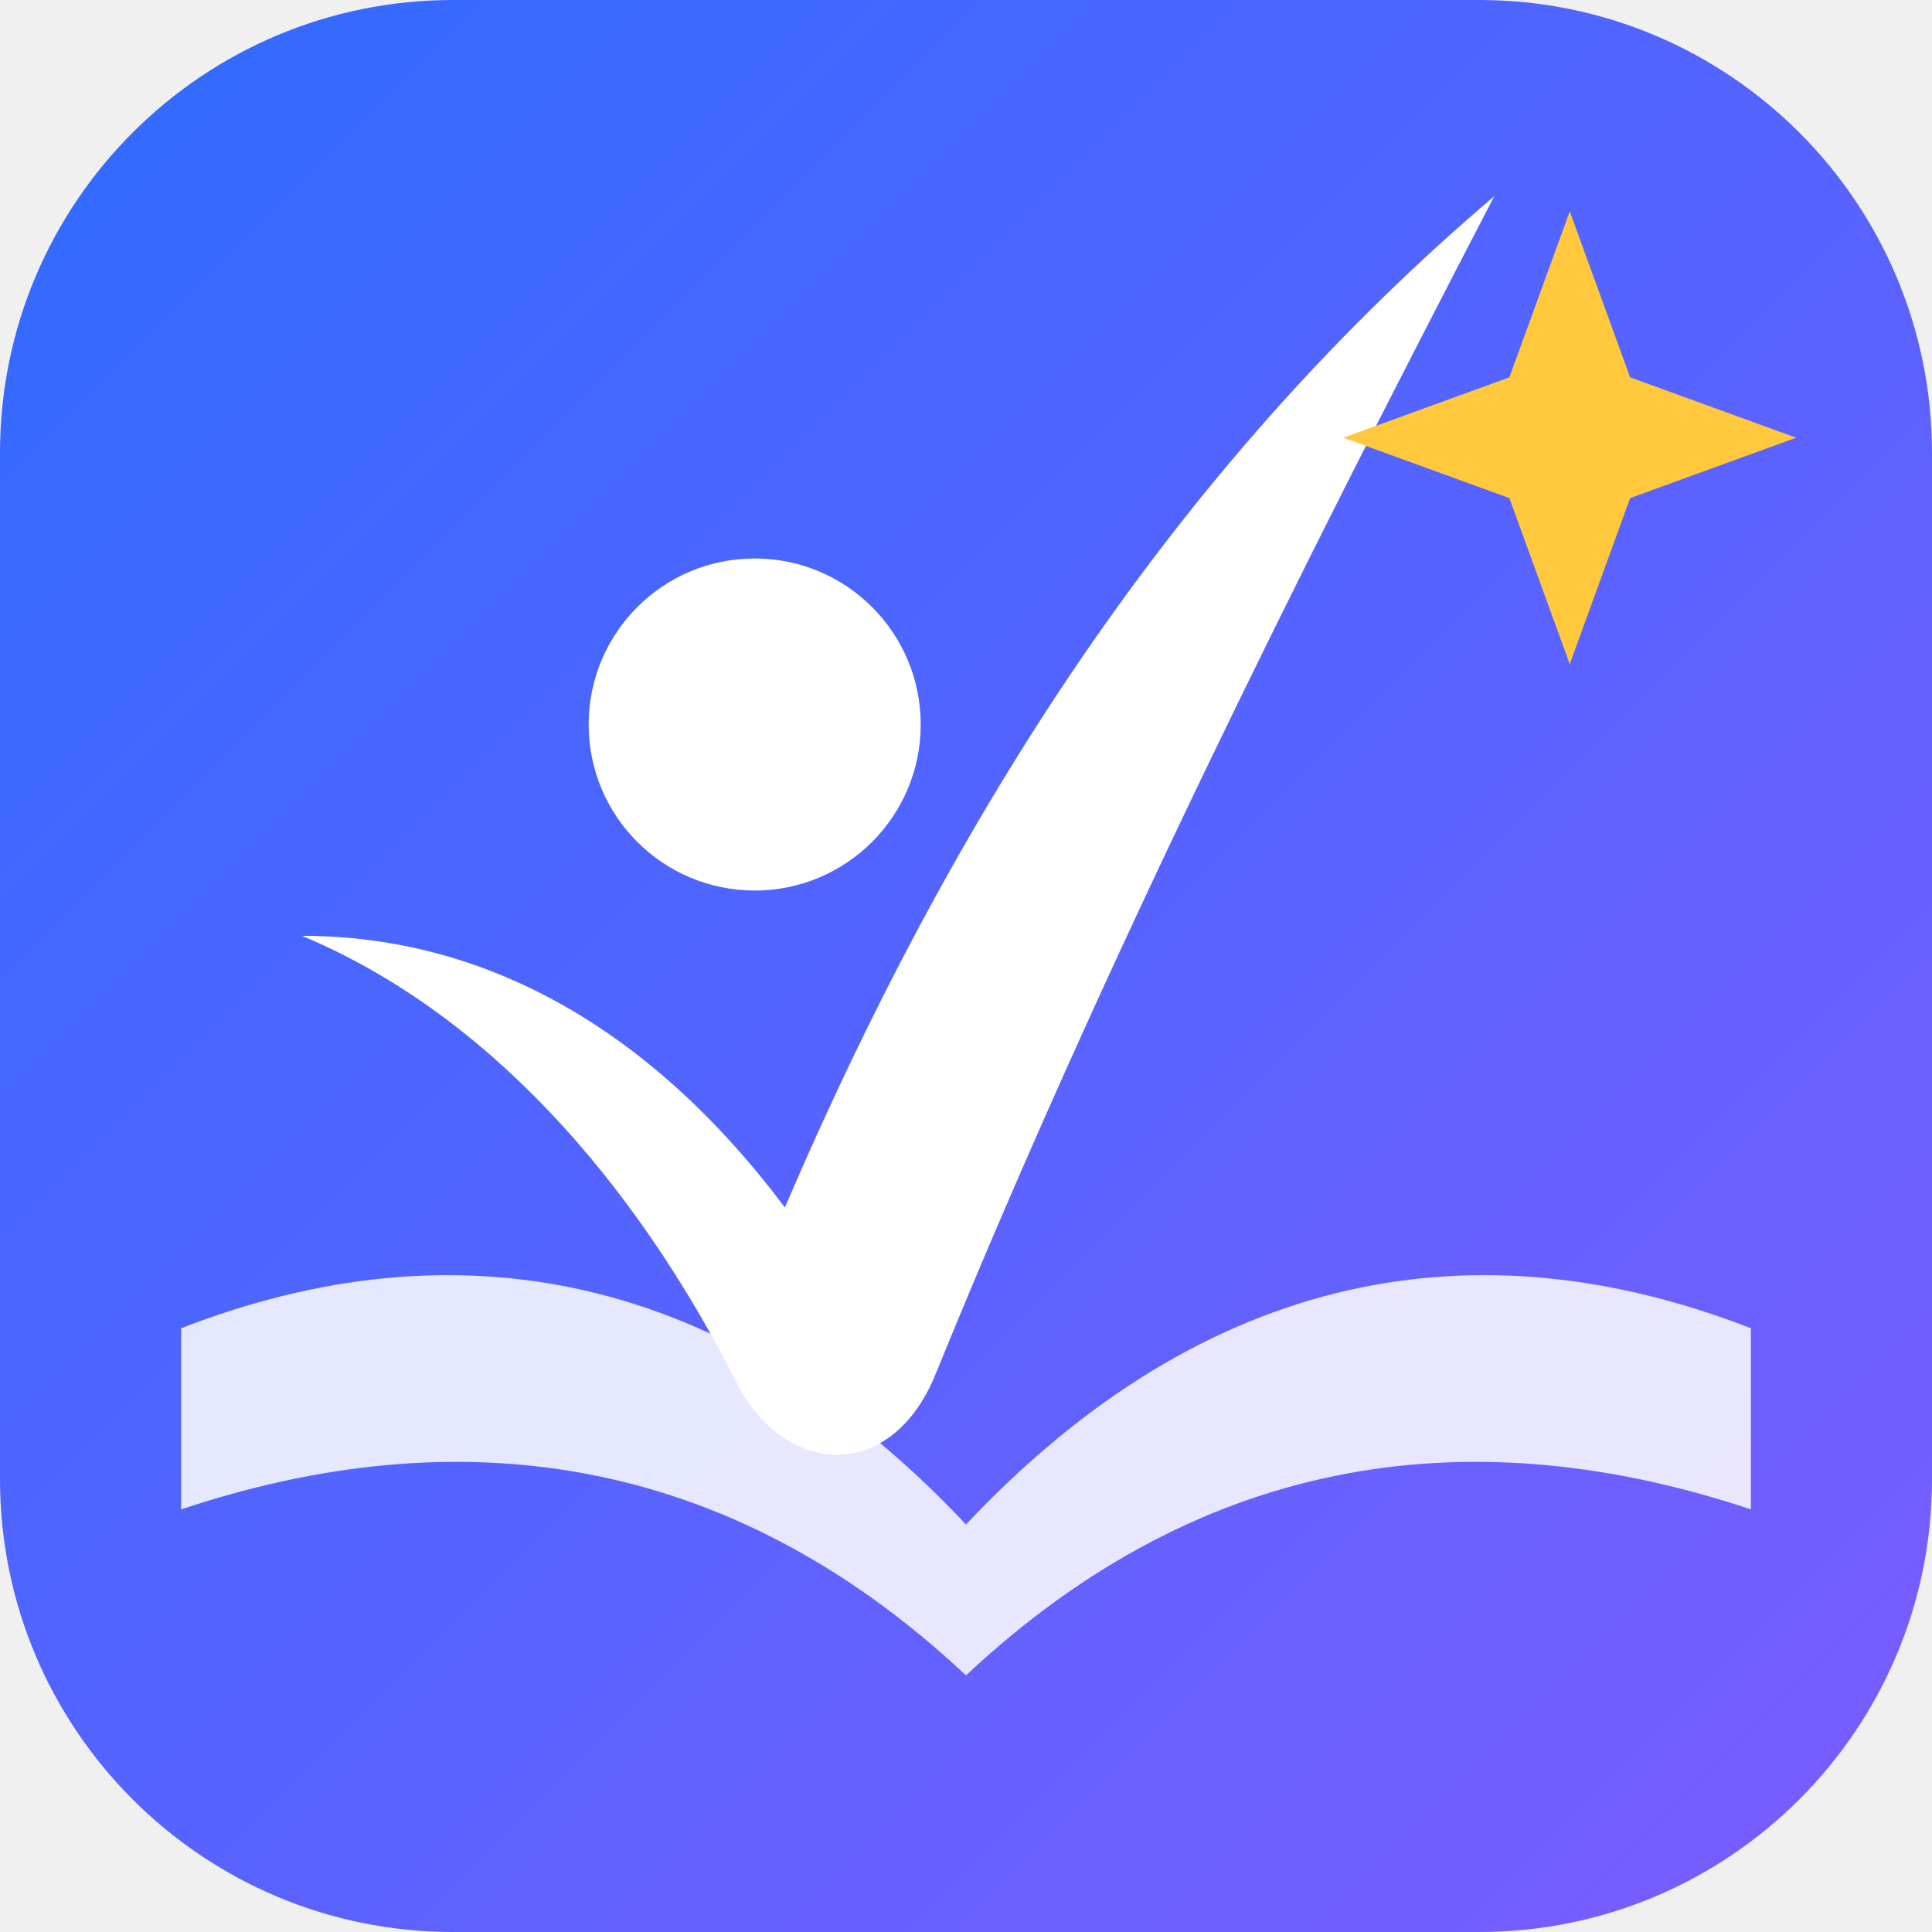
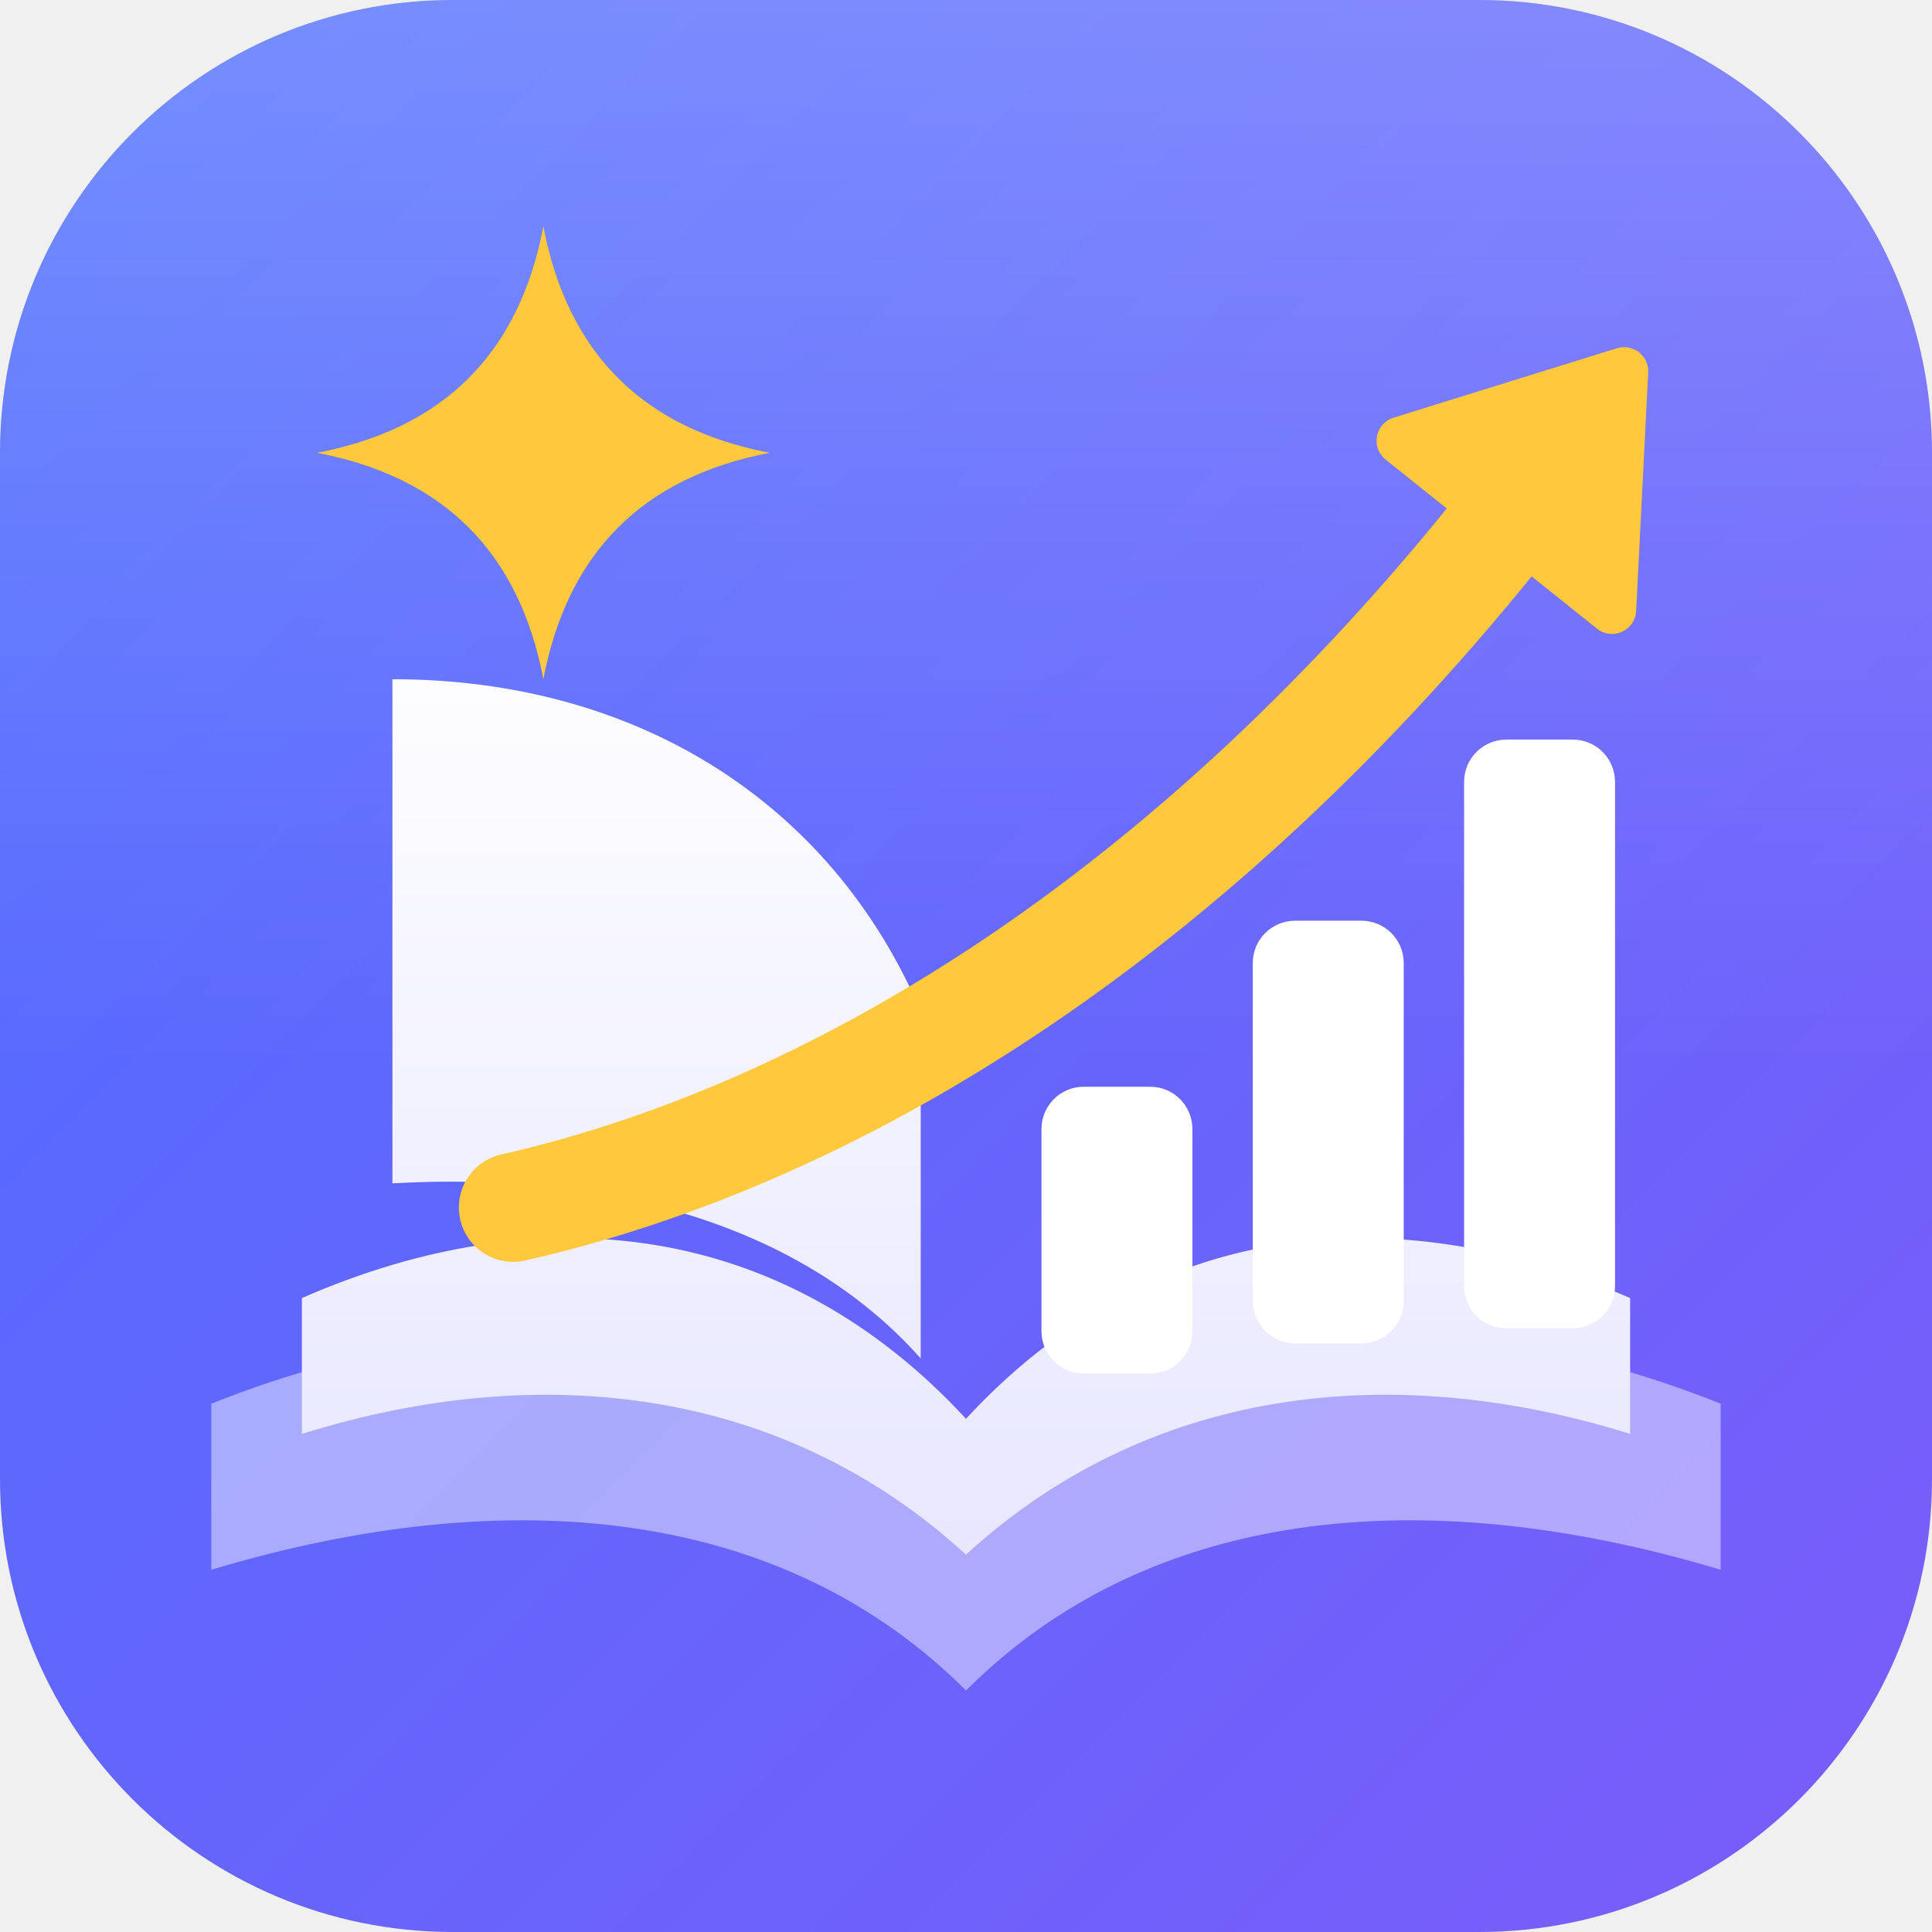
<svg xmlns="http://www.w3.org/2000/svg" viewBox="0 0 64 64">
  <defs>
-     <linearGradient id="b" x1="0" y1="0" x2="64" y2="64" gradientUnits="userSpaceOnUse">
-       <stop offset="0" stop-color="#2F6BFF" />
-       <stop offset="1" stop-color="#7C5CFF" />
+     <linearGradient id="p" x1="0" y1="0" x2="64" y2="64" gradientUnits="userSpaceOnUse">
+       <stop offset="0" stop-color="#4C6FFF" />
+       <stop offset="1" stop-color="#7B5CFA" />
+     </linearGradient>
+     <linearGradient id="s" x1="0" y1="0" x2="0" y2="64" gradientUnits="userSpaceOnUse">
+       <stop offset="0" stop-color="#fff" stop-opacity=".22" />
+       <stop offset=".55" stop-color="#fff" stop-opacity="0" />
+     </linearGradient>
+     <linearGradient id="g" x1="0" y1="20" x2="0" y2="56" gradientUnits="userSpaceOnUse">
+       <stop offset="0" stop-color="#fff" />
+       <stop offset="1" stop-color="#E4E3FF" />
    </linearGradient>
  </defs>
-   <rect width="64" height="64" rx="15" fill="url(#b)" />
-   <circle cx="25" cy="24" r="5.5" fill="#fff" />
-   <path d="M10 31c6 0 11.5 3 16 9C32 26 39.5 15 49.5 6.5 43 19 36.5 32 31 45.5c-1.4 3.5-4.8 3.5-6.5.5C21 39 16 33.5 10 31Z" fill="#fff" />
-   <path d="M6 44c9-3.5 18-2 26 6.5v5C24 48 15 47 6 50Z" fill="#fff" fill-opacity=".85" />
-   <path d="M58 44c-9-3.5-18-2-26 6.5v5C40 48 49 47 58 50Z" fill="#fff" fill-opacity=".85" />
-   <path d="m52 7 2 5.5 5.5 2-5.5 2-2 5.5-2-5.5-5.5-2 5.5-2Z" fill="#FFC83D" />
+   <rect width="64" height="64" rx="15" fill="url(#p)" />
+   <rect width="64" height="64" rx="15" fill="url(#s)" />
+   <path d="M7 46.5C17 42.5 26 44 32 50.5 38 44 47 42.5 57 46.5V52C47 49 38 50 32 56 26 50 17 49 7 52Z" fill="#fff" fill-opacity=".45" />
+   <path d="M10 43c8-3.5 16-2.5 22 4v4.5c-6-5.5-14-6.5-22-4Z" fill="url(#g)" />
+   <path d="M54 43c-8-3.5-16-2.5-22 4v4.5c6-5.5 14-6.5 22-4Z" fill="url(#g)" />
+   <path d="M13 22.5c8 0 14.5 4 17.5 11V45c-4-4.5-10.5-6.2-17.5-5.8Z" fill="url(#g)" />
+   <rect x="34.5" y="36" width="5" height="9.5" rx="1.4" fill="#fff" />
+   <rect x="41.5" y="30.5" width="5" height="14" rx="1.4" fill="#fff" />
+   <rect x="48.5" y="24.5" width="5" height="19.5" rx="1.4" fill="#fff" />
+   <path d="M17 40c11-2.5 23-10 33.5-23.5" fill="none" stroke="#FFC83D" stroke-width="3.6" stroke-linecap="round" />
+   <path d="M53.8 12.3 53.4 20.2 46.4 14.6Z" fill="#FFC83D" stroke="#FFC83D" stroke-width="1.6" stroke-linejoin="round" />
+   <path d="M18 7.5Q19.2 13.8 25.5 15 19.2 16.2 18 22.5 16.8 16.2 10.5 15 16.8 13.8 18 7.5Z" fill="#FFC83D" />
</svg>
